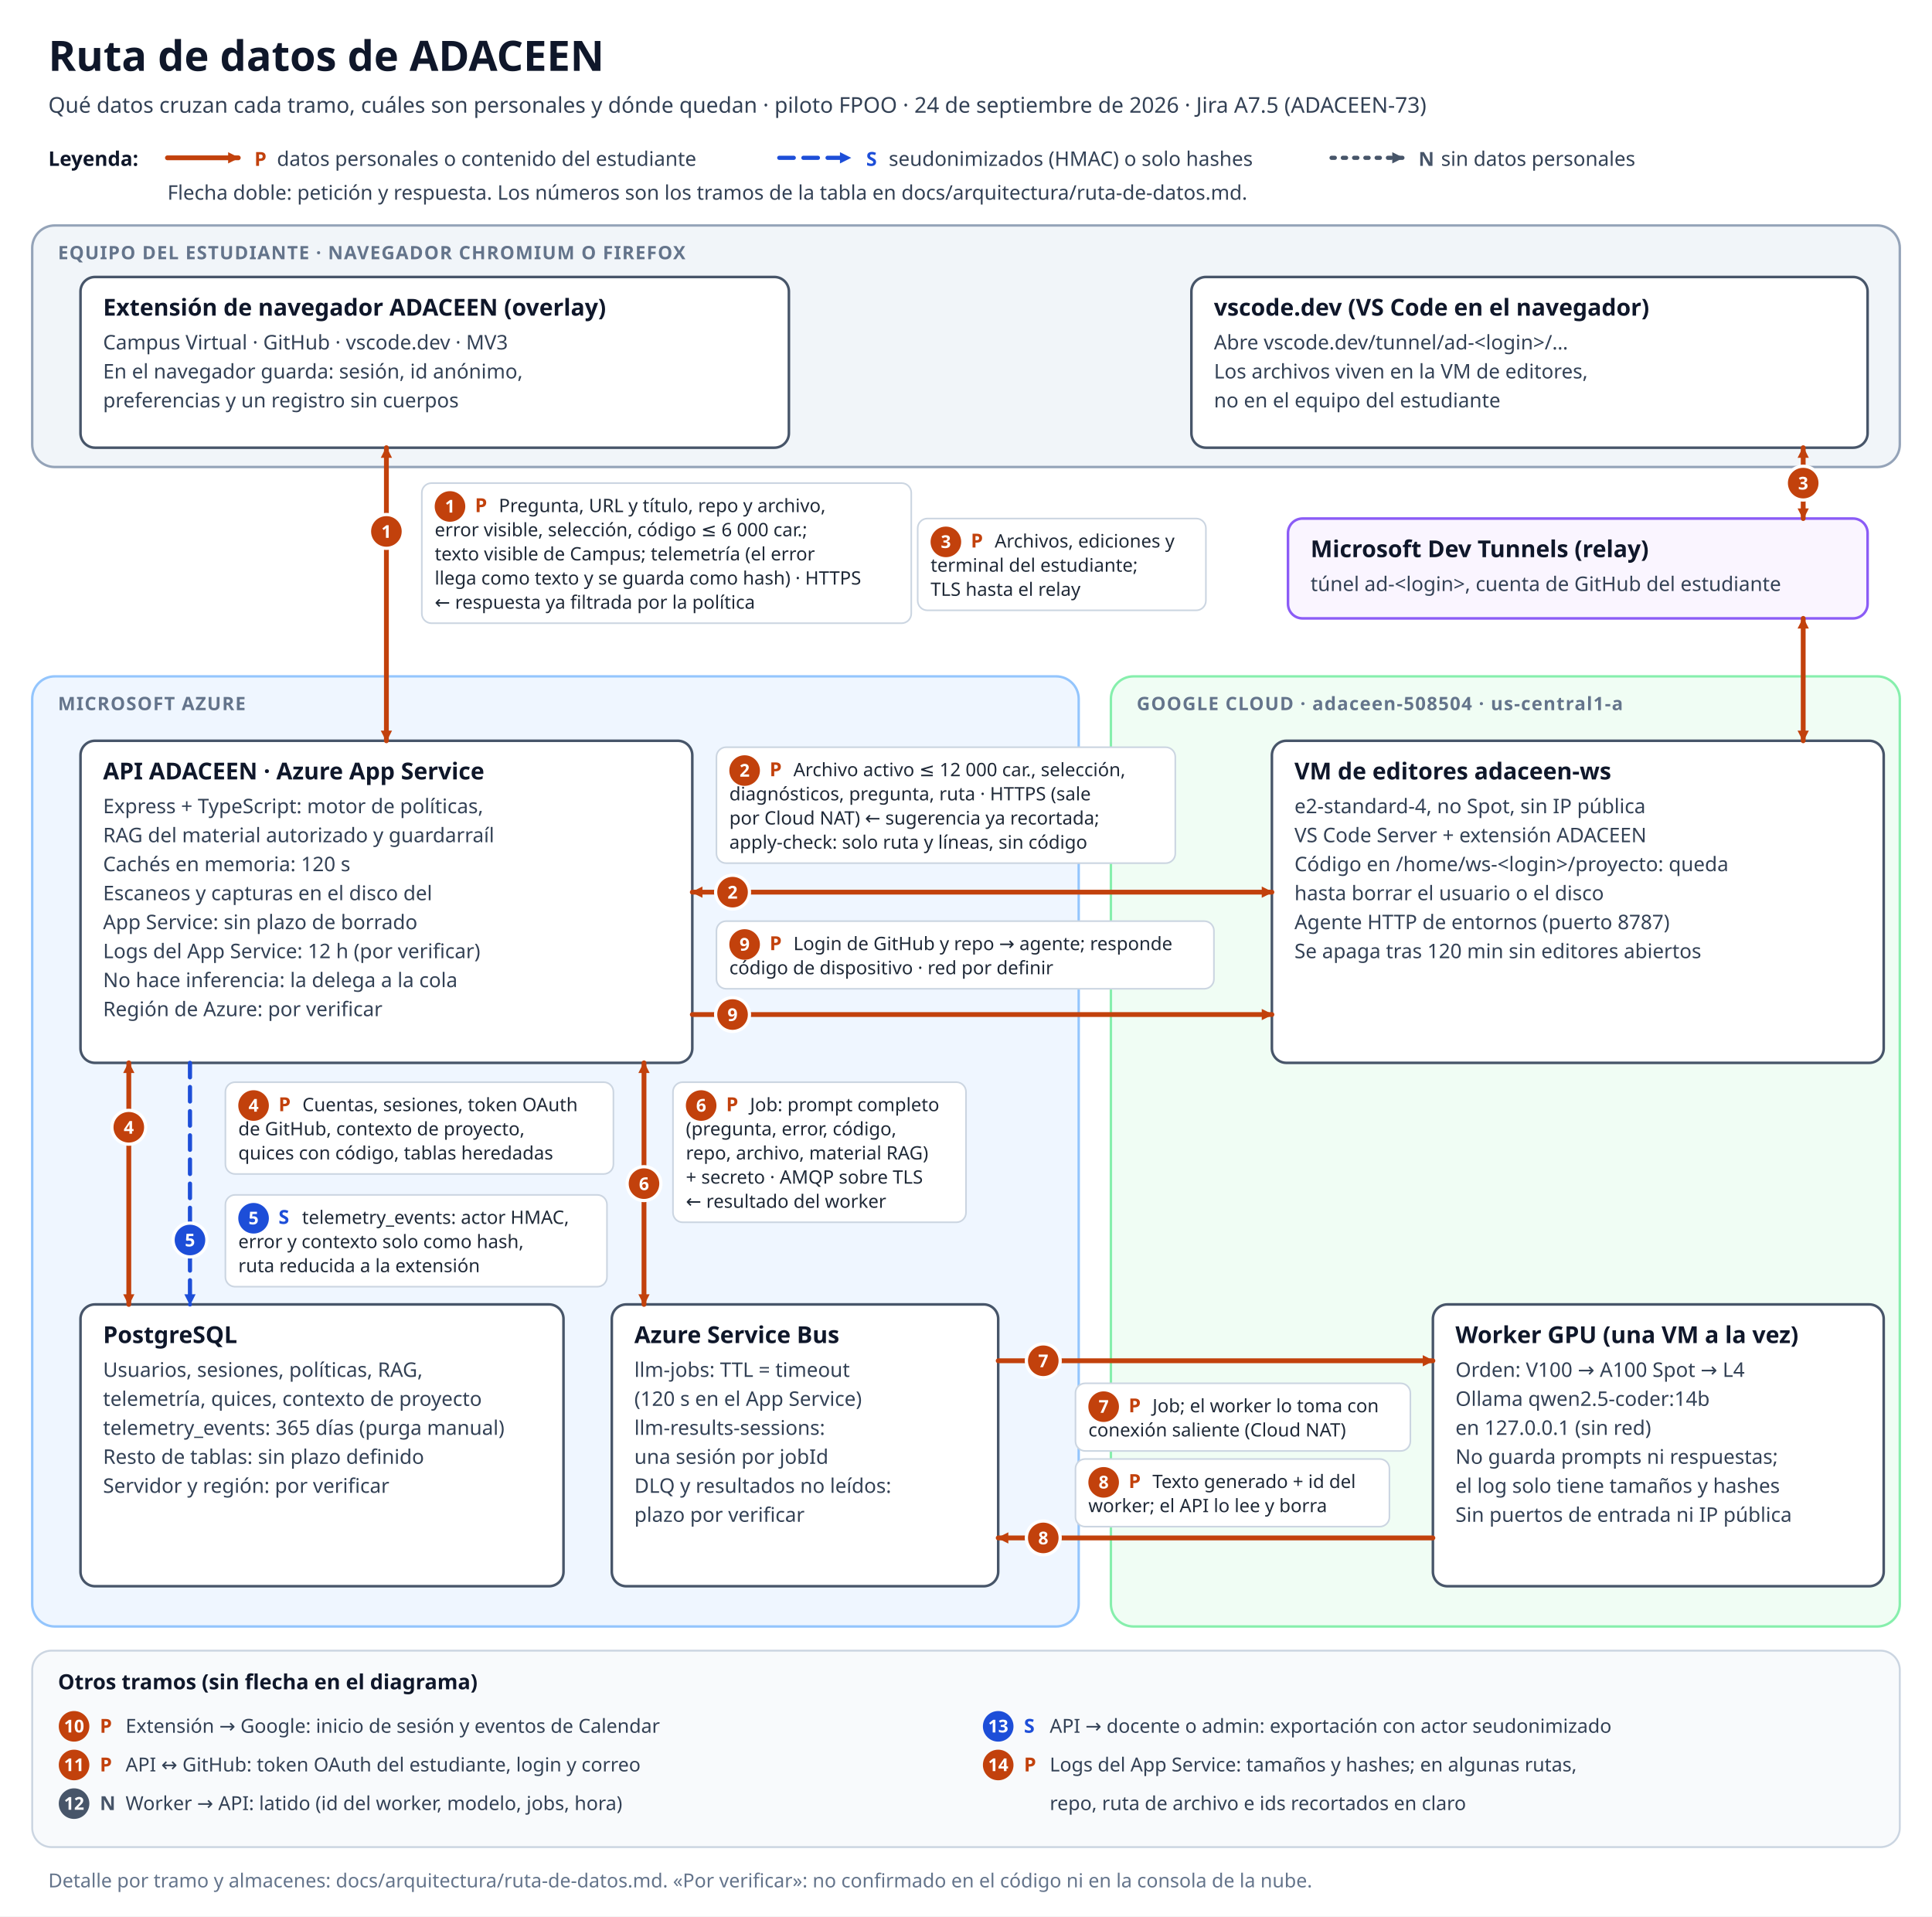
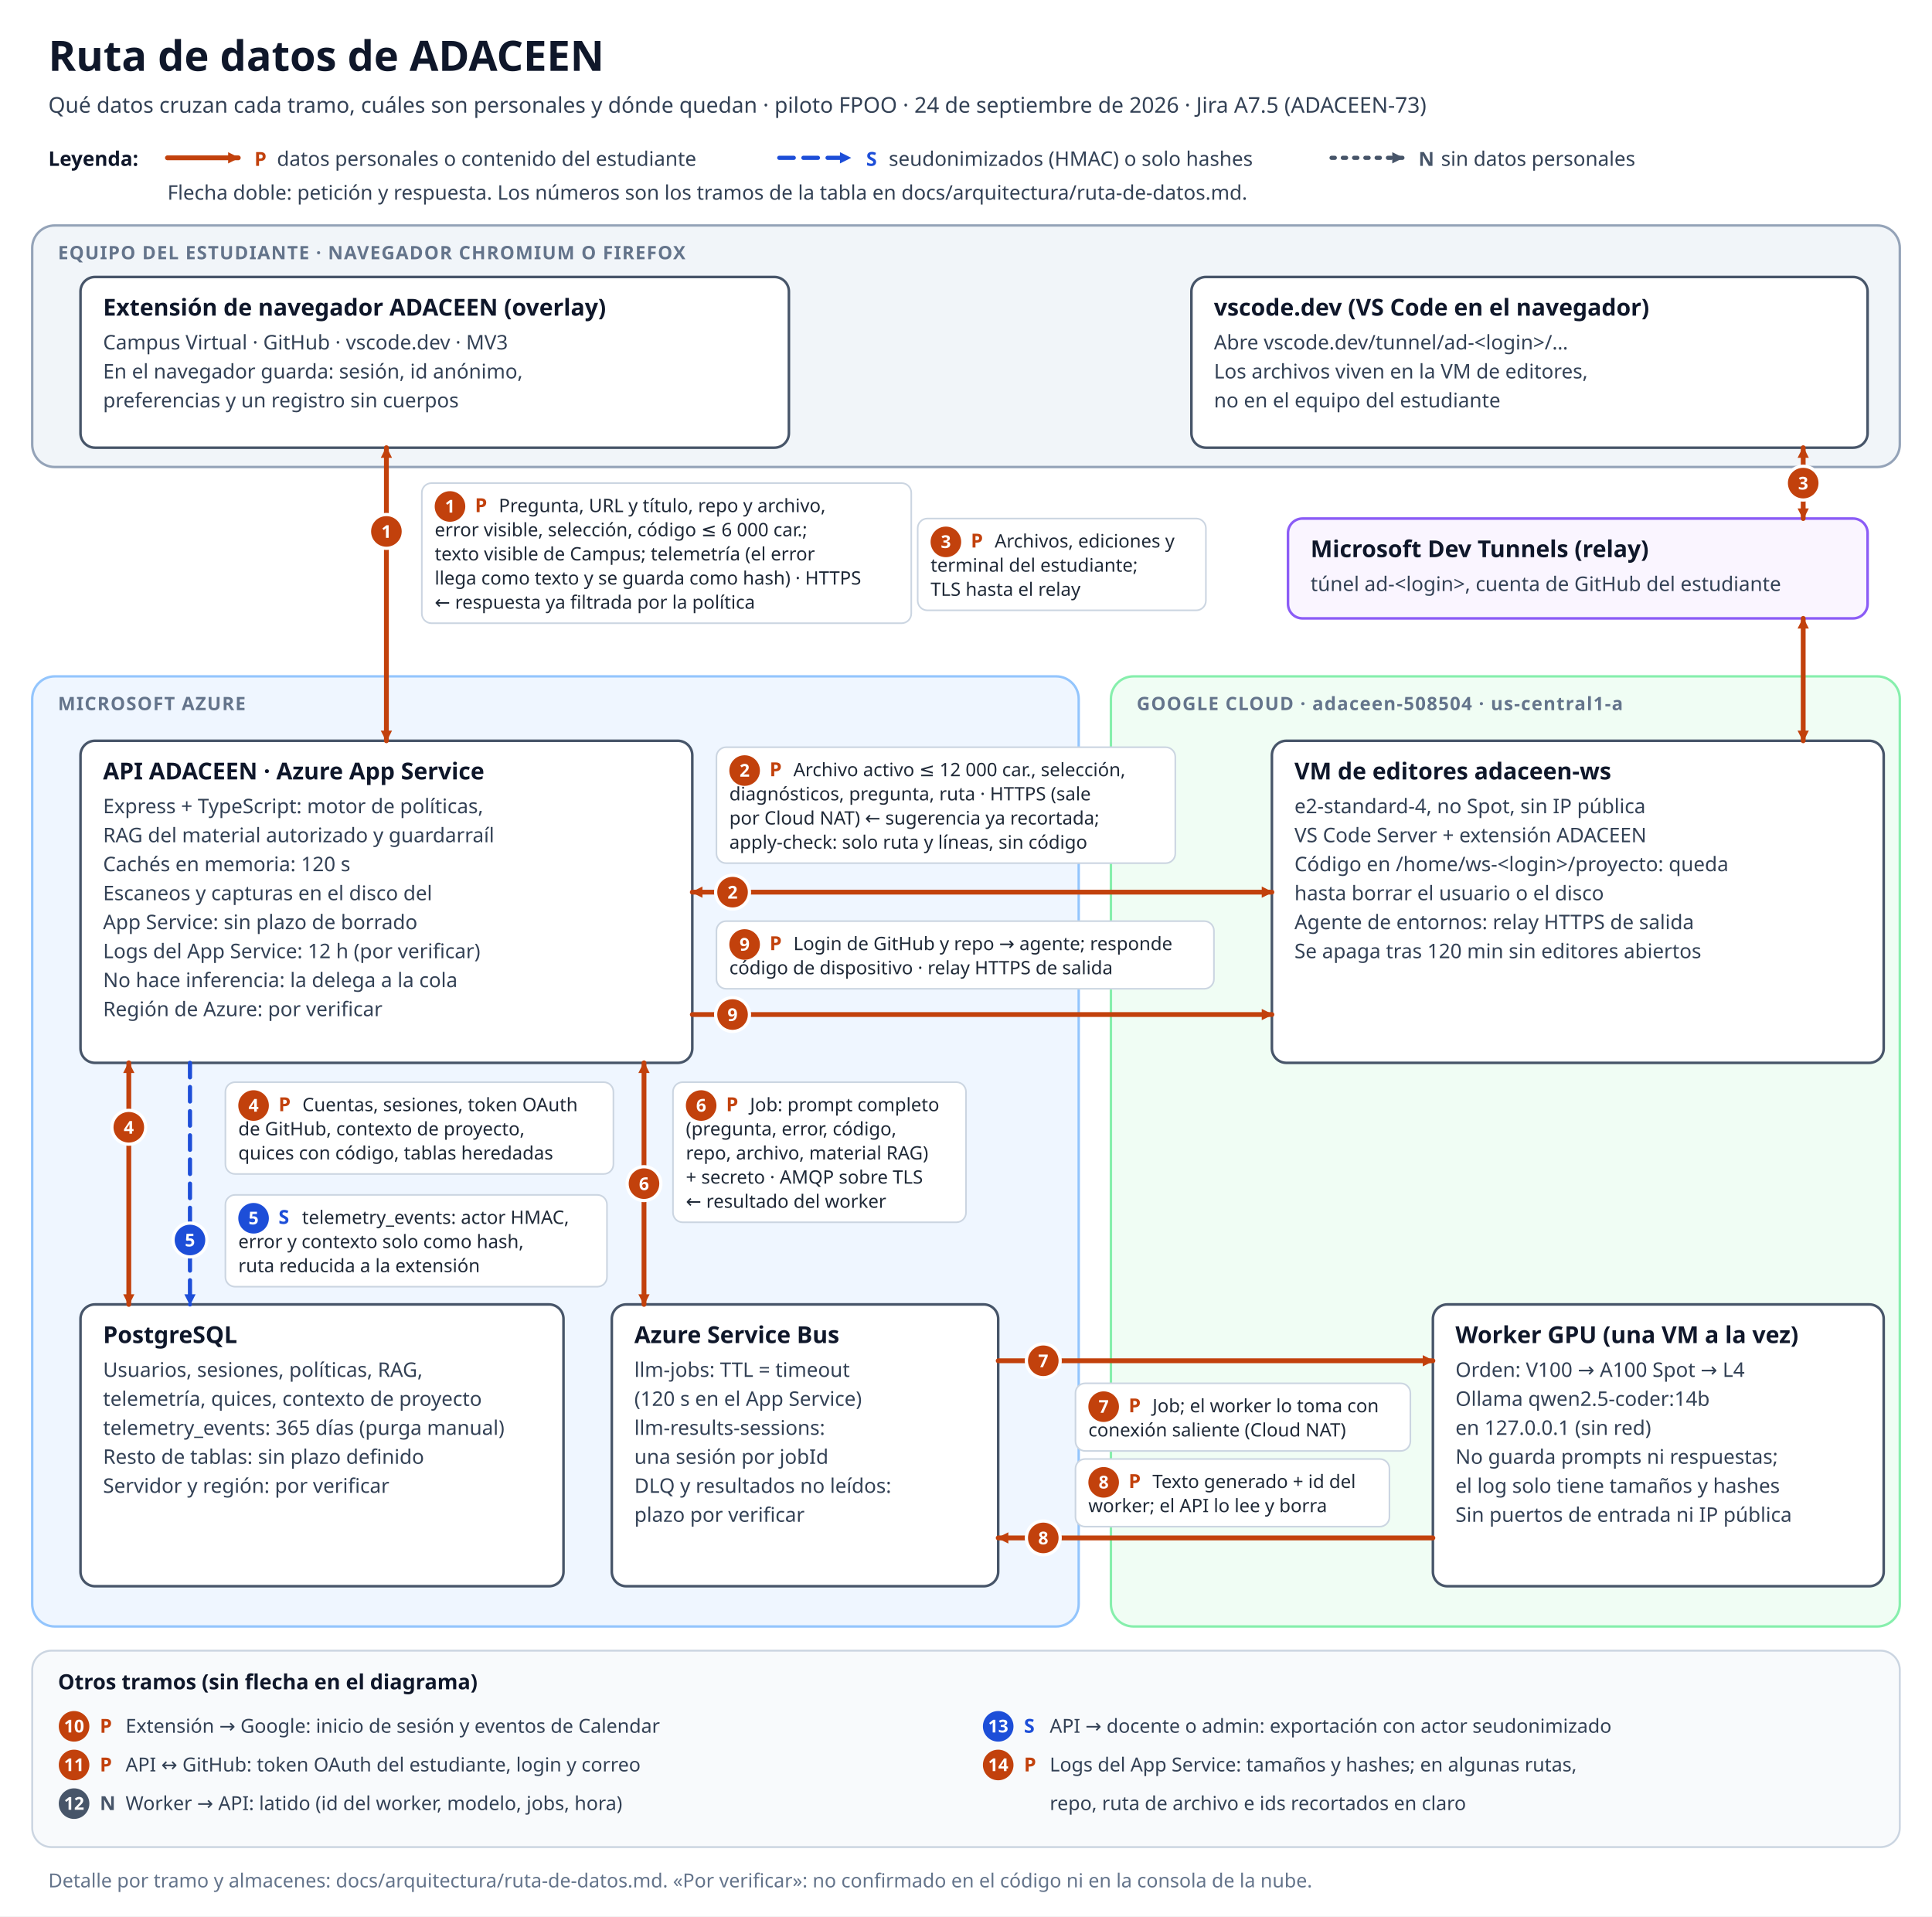
<svg xmlns="http://www.w3.org/2000/svg" width="1200" height="1190" viewBox="0 0 1200 1190" role="img" aria-labelledby="titulo descripcion" font-family="sans-serif">
  <defs>
    <style>.title{font-size:26px;font-weight:700;fill:#0f172a}.sub{font-size:13.5px;fill:#334155}.zone{font-size:11.5px;font-weight:700;fill:#64748b;letter-spacing:.6px}.btitle{font-size:14.5px;font-weight:700;fill:#0f172a}.body{font-size:12.5px;fill:#334155}.chip{font-size:11.5px;fill:#1f2937}.tag{font-size:12px;font-weight:700}.bnum{font-size:11px;font-weight:700;fill:#ffffff}.leg{font-size:12.5px;fill:#334155}.legb{font-size:12.5px;font-weight:700;fill:#0f172a}.foot{font-size:12px;fill:#64748b}.ptitle{font-size:13px;font-weight:700;fill:#0f172a}.ptext{font-size:12px;fill:#334155}</style>
    <marker id="eP" viewBox="0 0 10 10" refX="9" refY="5" markerWidth="7" markerHeight="7" markerUnits="userSpaceOnUse" orient="auto">
      <path d="M0,0 L10,5 L0,10 z" fill="#c2410c" />
    </marker>
    <marker id="sP" viewBox="0 0 10 10" refX="1" refY="5" markerWidth="7" markerHeight="7" markerUnits="userSpaceOnUse" orient="auto">
      <path d="M10,0 L0,5 L10,10 z" fill="#c2410c" />
    </marker>
    <marker id="eS" viewBox="0 0 10 10" refX="9" refY="5" markerWidth="7" markerHeight="7" markerUnits="userSpaceOnUse" orient="auto">
      <path d="M0,0 L10,5 L0,10 z" fill="#1d4ed8" />
    </marker>
    <marker id="sS" viewBox="0 0 10 10" refX="1" refY="5" markerWidth="7" markerHeight="7" markerUnits="userSpaceOnUse" orient="auto">
      <path d="M10,0 L0,5 L10,10 z" fill="#1d4ed8" />
    </marker>
    <marker id="eN" viewBox="0 0 10 10" refX="9" refY="5" markerWidth="7" markerHeight="7" markerUnits="userSpaceOnUse" orient="auto">
      <path d="M0,0 L10,5 L0,10 z" fill="#475569" />
    </marker>
    <marker id="sN" viewBox="0 0 10 10" refX="1" refY="5" markerWidth="7" markerHeight="7" markerUnits="userSpaceOnUse" orient="auto">
      <path d="M10,0 L0,5 L10,10 z" fill="#475569" />
    </marker>
  </defs>
  <rect x="0" y="0" width="1200" height="1190" fill="#ffffff" />
  <text x="30" y="44" class="title">Ruta de datos de ADACEEN</text>
  <text x="30" y="70" class="sub">Qué datos cruzan cada tramo, cuáles son personales y dónde quedan · piloto FPOO · 24 de septiembre de 2026 · Jira A7.5 (ADACEEN-73)</text>
  <text x="30" y="103" class="legb">Leyenda:</text>
  <line x1="104" y1="98" x2="148" y2="98" stroke="#c2410c" stroke-width="3.0" stroke-linecap="round" marker-end="url(#eP)" />
  <text x="158" y="103" class="tag" fill="#c2410c">P</text>
  <text x="172" y="103" class="leg">datos personales o contenido del estudiante</text>
  <line x1="484.016" y1="98" x2="528.016" y2="98" stroke="#1d4ed8" stroke-width="2.6" stroke-dasharray="9 6" stroke-linecap="round" marker-end="url(#eS)" />
  <text x="538.016" y="103" class="tag" fill="#1d4ed8">S</text>
  <text x="552.016" y="103" class="leg">seudonimizados (HMAC) o solo hashes</text>
  <line x1="827.062" y1="98" x2="871.062" y2="98" stroke="#475569" stroke-width="2.6" stroke-dasharray="2 5" stroke-linecap="round" marker-end="url(#eN)" />
  <text x="881.062" y="103" class="tag" fill="#475569">N</text>
  <text x="895.062" y="103" class="leg">sin datos personales</text>
  <text x="104" y="124" class="leg">Flecha doble: petición y respuesta. Los números son los tramos de la tabla en docs/arquitectura/ruta-de-datos.md.</text>
  <rect x="20" y="140" width="1160" height="150" rx="14" fill="#f1f5f9" stroke="#94a3b8" stroke-width="1.5" />
  <text x="36" y="161" class="zone">EQUIPO DEL ESTUDIANTE · NAVEGADOR CHROMIUM O FIREFOX</text>
  <rect x="20" y="420" width="650" height="590" rx="14" fill="#eff6ff" stroke="#93c5fd" stroke-width="1.5" />
  <text x="36" y="441" class="zone">MICROSOFT AZURE</text>
  <rect x="690" y="420" width="490" height="590" rx="14" fill="#f0fdf4" stroke="#86efac" stroke-width="1.5" />
  <text x="706" y="441" class="zone">GOOGLE CLOUD · adaceen-508504 · us-central1-a</text>
  <rect x="50" y="172" width="440" height="106" rx="9" fill="#ffffff" stroke="#475569" stroke-width="1.6" />
  <text x="64" y="196" class="btitle">Extensión de navegador ADACEEN (overlay)</text>
  <text x="64" y="217" class="body">Campus Virtual · GitHub · vscode.dev · MV3</text>
  <text x="64" y="235" class="body">En el navegador guarda: sesión, id anónimo,</text>
  <text x="64" y="253" class="body">preferencias y un registro sin cuerpos</text>
  <rect x="740" y="172" width="420" height="106" rx="9" fill="#ffffff" stroke="#475569" stroke-width="1.6" />
  <text x="754" y="196" class="btitle">vscode.dev (VS Code en el navegador)</text>
  <text x="754" y="217" class="body">Abre vscode.dev/tunnel/ad-&lt;login&gt;/…</text>
  <text x="754" y="235" class="body">Los archivos viven en la VM de editores,</text>
  <text x="754" y="253" class="body">no en el equipo del estudiante</text>
  <rect x="800" y="322" width="360" height="62" rx="9" fill="#faf5ff" stroke="#8b5cf6" stroke-width="1.6" />
  <text x="814" y="346" class="btitle">Microsoft Dev Tunnels (relay)</text>
  <text x="814" y="367" class="body">túnel ad-&lt;login&gt;, cuenta de GitHub del estudiante</text>
  <rect x="50" y="460" width="380" height="200" rx="9" fill="#ffffff" stroke="#475569" stroke-width="1.6" />
  <text x="64" y="484" class="btitle">API ADACEEN · Azure App Service</text>
  <text x="64" y="505" class="body">Express + TypeScript: motor de políticas,</text>
  <text x="64" y="523" class="body">RAG del material autorizado y guardarraíl</text>
  <text x="64" y="541" class="body">Cachés en memoria: 120 s</text>
  <text x="64" y="559" class="body">Escaneos y capturas en el disco del</text>
  <text x="64" y="577" class="body">App Service: sin plazo de borrado</text>
  <text x="64" y="595" class="body">Logs del App Service: 12 h (por verificar)</text>
  <text x="64" y="613" class="body">No hace inferencia: la delega a la cola</text>
  <text x="64" y="631" class="body">Región de Azure: por verificar</text>
  <rect x="790" y="460" width="380" height="200" rx="9" fill="#ffffff" stroke="#475569" stroke-width="1.6" />
  <text x="804" y="484" class="btitle">VM de editores adaceen-ws</text>
  <text x="804" y="505" class="body">e2-standard-4, no Spot, sin IP pública</text>
  <text x="804" y="523" class="body">VS Code Server + extensión ADACEEN</text>
  <text x="804" y="541" class="body">Código en /home/ws-&lt;login&gt;/proyecto: queda</text>
  <text x="804" y="559" class="body">hasta borrar el usuario o el disco</text>
-   <text x="804" y="577" class="body">Agente HTTP de entornos (puerto 8787)</text>
+   <text x="804" y="577" class="body">Agente de entornos: relay HTTPS de salida</text>
  <text x="804" y="595" class="body">Se apaga tras 120 min sin editores abiertos</text>
  <rect x="50" y="810" width="300" height="175" rx="9" fill="#ffffff" stroke="#475569" stroke-width="1.6" />
  <text x="64" y="834" class="btitle">PostgreSQL</text>
  <text x="64" y="855" class="body">Usuarios, sesiones, políticas, RAG,</text>
  <text x="64" y="873" class="body">telemetría, quices, contexto de proyecto</text>
  <text x="64" y="891" class="body">telemetry_events: 365 días (purga manual)</text>
  <text x="64" y="909" class="body">Resto de tablas: sin plazo definido</text>
  <text x="64" y="927" class="body">Servidor y región: por verificar</text>
  <rect x="380" y="810" width="240" height="175" rx="9" fill="#ffffff" stroke="#475569" stroke-width="1.6" />
  <text x="394" y="834" class="btitle">Azure Service Bus</text>
  <text x="394" y="855" class="body">llm-jobs: TTL = timeout</text>
  <text x="394" y="873" class="body">(120 s en el App Service)</text>
  <text x="394" y="891" class="body">llm-results-sessions:</text>
  <text x="394" y="909" class="body">una sesión por jobId</text>
  <text x="394" y="927" class="body">DLQ y resultados no leídos:</text>
  <text x="394" y="945" class="body">plazo por verificar</text>
  <rect x="890" y="810" width="280" height="175" rx="9" fill="#ffffff" stroke="#475569" stroke-width="1.6" />
  <text x="904" y="834" class="btitle">Worker GPU (una VM a la vez)</text>
  <text x="904" y="855" class="body">Orden: V100 → A100 Spot → L4</text>
  <text x="904" y="873" class="body">Ollama qwen2.5-coder:14b</text>
  <text x="904" y="891" class="body">en 127.0.0.1 (sin red)</text>
  <text x="904" y="909" class="body">No guarda prompts ni respuestas;</text>
  <text x="904" y="927" class="body">el log solo tiene tamaños y hashes</text>
  <text x="904" y="945" class="body">Sin puertos de entrada ni IP pública</text>
  <polyline points="240,278 240,460" fill="none" stroke="#c2410c" stroke-width="3.0" stroke-linecap="round" stroke-linejoin="round" marker-start="url(#sP)" marker-end="url(#eP)" />
  <polyline points="1120,278 1120,322" fill="none" stroke="#c2410c" stroke-width="3.0" stroke-linecap="round" stroke-linejoin="round" marker-start="url(#sP)" marker-end="url(#eP)" />
  <polyline points="1120,384 1120,460" fill="none" stroke="#c2410c" stroke-width="3.0" stroke-linecap="round" stroke-linejoin="round" marker-start="url(#sP)" marker-end="url(#eP)" />
  <polyline points="790,554 430,554" fill="none" stroke="#c2410c" stroke-width="3.0" stroke-linecap="round" stroke-linejoin="round" marker-start="url(#sP)" marker-end="url(#eP)" />
  <polyline points="430,630 790,630" fill="none" stroke="#c2410c" stroke-width="3.0" stroke-linecap="round" stroke-linejoin="round" marker-end="url(#eP)" />
  <polyline points="80,660 80,810" fill="none" stroke="#c2410c" stroke-width="3.0" stroke-linecap="round" stroke-linejoin="round" marker-start="url(#sP)" marker-end="url(#eP)" />
  <polyline points="118,660 118,810" fill="none" stroke="#1d4ed8" stroke-width="2.6" stroke-dasharray="9 6" stroke-linecap="round" stroke-linejoin="round" marker-end="url(#eS)" />
  <polyline points="400,660 400,810" fill="none" stroke="#c2410c" stroke-width="3.0" stroke-linecap="round" stroke-linejoin="round" marker-start="url(#sP)" marker-end="url(#eP)" />
  <polyline points="620,845 890,845" fill="none" stroke="#c2410c" stroke-width="3.0" stroke-linecap="round" stroke-linejoin="round" marker-end="url(#eP)" />
  <polyline points="890,955 620,955" fill="none" stroke="#c2410c" stroke-width="3.0" stroke-linecap="round" stroke-linejoin="round" marker-end="url(#eP)" />
  <circle cx="240" cy="330" r="10.5" fill="#c2410c" stroke="#ffffff" stroke-width="2" />
  <text x="240" y="334" class="bnum" text-anchor="middle">1</text>
  <circle cx="1120" cy="300" r="10.5" fill="#c2410c" stroke="#ffffff" stroke-width="2" />
  <text x="1120" y="304" class="bnum" text-anchor="middle">3</text>
  <circle cx="455" cy="554" r="10.5" fill="#c2410c" stroke="#ffffff" stroke-width="2" />
  <text x="455" y="558" class="bnum" text-anchor="middle">2</text>
  <circle cx="455" cy="630" r="10.5" fill="#c2410c" stroke="#ffffff" stroke-width="2" />
  <text x="455" y="634" class="bnum" text-anchor="middle">9</text>
  <circle cx="80" cy="700" r="10.5" fill="#c2410c" stroke="#ffffff" stroke-width="2" />
  <text x="80" y="704" class="bnum" text-anchor="middle">4</text>
  <circle cx="118" cy="770" r="10.5" fill="#1d4ed8" stroke="#ffffff" stroke-width="2" />
  <text x="118" y="774" class="bnum" text-anchor="middle">5</text>
  <circle cx="400" cy="735" r="10.5" fill="#c2410c" stroke="#ffffff" stroke-width="2" />
  <text x="400" y="739" class="bnum" text-anchor="middle">6</text>
  <circle cx="648" cy="845" r="10.5" fill="#c2410c" stroke="#ffffff" stroke-width="2" />
  <text x="648" y="849" class="bnum" text-anchor="middle">7</text>
  <circle cx="648" cy="955" r="10.5" fill="#c2410c" stroke="#ffffff" stroke-width="2" />
  <text x="648" y="959" class="bnum" text-anchor="middle">8</text>
  <rect x="262" y="300" width="304" height="87" rx="6" fill="#ffffff" stroke="#cbd5e1" stroke-width="1" />
  <circle cx="279.5" cy="314.5" r="9.5" fill="#c2410c" />
  <text x="279.5" y="318.3" class="bnum" text-anchor="middle">1</text>
  <text x="295" y="318" class="tag" fill="#c2410c">P</text>
  <text x="309.8" y="318" class="chip">Pregunta, URL y título, repo y archivo,</text>
  <text x="270.0" y="333" class="chip">error visible, selección, código ≤ 6 000 car.;</text>
  <text x="270.0" y="348" class="chip">texto visible de Campus; telemetría (el error</text>
  <text x="270.0" y="363" class="chip">llega como texto y se guarda como hash) · HTTPS</text>
  <text x="270.0" y="378" class="chip">← respuesta ya filtrada por la política</text>
  <rect x="570" y="322" width="179" height="57" rx="6" fill="#ffffff" stroke="#cbd5e1" stroke-width="1" />
  <circle cx="587.5" cy="336.5" r="9.5" fill="#c2410c" />
  <text x="587.5" y="340.3" class="bnum" text-anchor="middle">3</text>
  <text x="603" y="340" class="tag" fill="#c2410c">P</text>
  <text x="617.8" y="340" class="chip">Archivos, ediciones y</text>
  <text x="578.0" y="355" class="chip">terminal del estudiante;</text>
  <text x="578.0" y="370" class="chip">TLS hasta el relay</text>
  <rect x="445" y="464" width="285" height="72" rx="6" fill="#ffffff" stroke="#cbd5e1" stroke-width="1" />
  <circle cx="462.5" cy="478.5" r="9.5" fill="#c2410c" />
  <text x="462.5" y="482.3" class="bnum" text-anchor="middle">2</text>
  <text x="478" y="482" class="tag" fill="#c2410c">P</text>
  <text x="492.8" y="482" class="chip">Archivo activo ≤ 12 000 car., selección,</text>
  <text x="453.0" y="497" class="chip">diagnósticos, pregunta, ruta · HTTPS (sale</text>
  <text x="453.0" y="512" class="chip">por Cloud NAT) ← sugerencia ya recortada;</text>
  <text x="453.0" y="527" class="chip">apply-check: solo ruta y líneas, sin código</text>
  <rect x="445" y="572" width="309" height="42" rx="6" fill="#ffffff" stroke="#cbd5e1" stroke-width="1" />
  <circle cx="462.5" cy="586.5" r="9.5" fill="#c2410c" />
  <text x="462.5" y="590.3" class="bnum" text-anchor="middle">9</text>
  <text x="478" y="590" class="tag" fill="#c2410c">P</text>
  <text x="492.8" y="590" class="chip">Login de GitHub y repo → agente; responde</text>
-   <text x="453.0" y="605" class="chip">código de dispositivo · red por definir</text>
+   <text x="453.0" y="605" class="chip">código de dispositivo · relay HTTPS de salida</text>
  <rect x="140" y="672" width="241" height="57" rx="6" fill="#ffffff" stroke="#cbd5e1" stroke-width="1" />
  <circle cx="157.5" cy="686.5" r="9.5" fill="#c2410c" />
  <text x="157.5" y="690.3" class="bnum" text-anchor="middle">4</text>
  <text x="173" y="690" class="tag" fill="#c2410c">P</text>
  <text x="187.8" y="690" class="chip">Cuentas, sesiones, token OAuth</text>
  <text x="148.0" y="705" class="chip">de GitHub, contexto de proyecto,</text>
  <text x="148.0" y="720" class="chip">quices con código, tablas heredadas</text>
  <rect x="140" y="742" width="237" height="57" rx="6" fill="#ffffff" stroke="#cbd5e1" stroke-width="1" />
  <circle cx="157.5" cy="756.5" r="9.5" fill="#1d4ed8" />
  <text x="157.5" y="760.3" class="bnum" text-anchor="middle">5</text>
  <text x="173" y="760" class="tag" fill="#1d4ed8">S</text>
  <text x="187.6" y="760" class="chip">telemetry_events: actor HMAC,</text>
  <text x="148.0" y="775" class="chip">error y contexto solo como hash,</text>
  <text x="148.0" y="790" class="chip">ruta reducida a la extensión</text>
  <rect x="418" y="672" width="182" height="87" rx="6" fill="#ffffff" stroke="#cbd5e1" stroke-width="1" />
  <circle cx="435.5" cy="686.5" r="9.5" fill="#c2410c" />
  <text x="435.5" y="690.3" class="bnum" text-anchor="middle">6</text>
  <text x="451" y="690" class="tag" fill="#c2410c">P</text>
  <text x="465.8" y="690" class="chip">Job: prompt completo</text>
  <text x="426.0" y="705" class="chip">(pregunta, error, código,</text>
  <text x="426.0" y="720" class="chip">repo, archivo, material RAG)</text>
  <text x="426.0" y="735" class="chip">+ secreto · AMQP sobre TLS</text>
  <text x="426.0" y="750" class="chip">← resultado del worker</text>
  <rect x="668" y="859" width="208" height="42" rx="6" fill="#ffffff" stroke="#cbd5e1" stroke-width="1" />
  <circle cx="685.5" cy="873.5" r="9.5" fill="#c2410c" />
  <text x="685.5" y="877.3" class="bnum" text-anchor="middle">7</text>
  <text x="701" y="877" class="tag" fill="#c2410c">P</text>
  <text x="715.8" y="877" class="chip">Job; el worker lo toma con</text>
  <text x="676.0" y="892" class="chip">conexión saliente (Cloud NAT)</text>
  <rect x="668" y="906" width="195" height="42" rx="6" fill="#ffffff" stroke="#cbd5e1" stroke-width="1" />
  <circle cx="685.5" cy="920.5" r="9.5" fill="#c2410c" />
  <text x="685.5" y="924.3" class="bnum" text-anchor="middle">8</text>
  <text x="701" y="924" class="tag" fill="#c2410c">P</text>
  <text x="715.8" y="924" class="chip">Texto generado + id del</text>
  <text x="676.0" y="939" class="chip">worker; el API lo lee y borra</text>
  <rect x="20" y="1025" width="1160" height="122" rx="12" fill="#f8fafc" stroke="#cbd5e1" stroke-width="1.2" />
  <text x="36" y="1049" class="ptitle">Otros tramos (sin flecha en el diagrama)</text>
  <circle cx="46" cy="1072" r="9.5" fill="#c2410c" />
  <text x="46" y="1075.8" class="bnum" text-anchor="middle">10</text>
  <text x="62" y="1076" class="tag" fill="#c2410c">P</text>
  <text x="78" y="1076" class="ptext">Extensión → Google: inicio de sesión y eventos de Calendar</text>
  <circle cx="46" cy="1096" r="9.5" fill="#c2410c" />
  <text x="46" y="1099.8" class="bnum" text-anchor="middle">11</text>
  <text x="62" y="1100" class="tag" fill="#c2410c">P</text>
  <text x="78" y="1100" class="ptext">API ↔ GitHub: token OAuth del estudiante, login y correo</text>
  <circle cx="46" cy="1120" r="9.5" fill="#475569" />
  <text x="46" y="1123.8" class="bnum" text-anchor="middle">12</text>
  <text x="62" y="1124" class="tag" fill="#475569">N</text>
  <text x="78" y="1124" class="ptext">Worker → API: latido (id del worker, modelo, jobs, hora)</text>
  <circle cx="620" cy="1072" r="9.5" fill="#1d4ed8" />
  <text x="620" y="1075.8" class="bnum" text-anchor="middle">13</text>
  <text x="636" y="1076" class="tag" fill="#1d4ed8">S</text>
  <text x="652" y="1076" class="ptext">API → docente o admin: exportación con actor seudonimizado</text>
  <circle cx="620" cy="1096" r="9.5" fill="#c2410c" />
  <text x="620" y="1099.8" class="bnum" text-anchor="middle">14</text>
  <text x="636" y="1100" class="tag" fill="#c2410c">P</text>
  <text x="652" y="1100" class="ptext">Logs del App Service: tamaños y hashes; en algunas rutas,</text>
  <text x="652" y="1124" class="ptext">repo, ruta de archivo e ids recortados en claro</text>
  <text x="30" y="1172" class="foot">Detalle por tramo y almacenes: docs/arquitectura/ruta-de-datos.md. «Por verificar»: no confirmado en el código ni en la consola de la nube.</text>
</svg>
